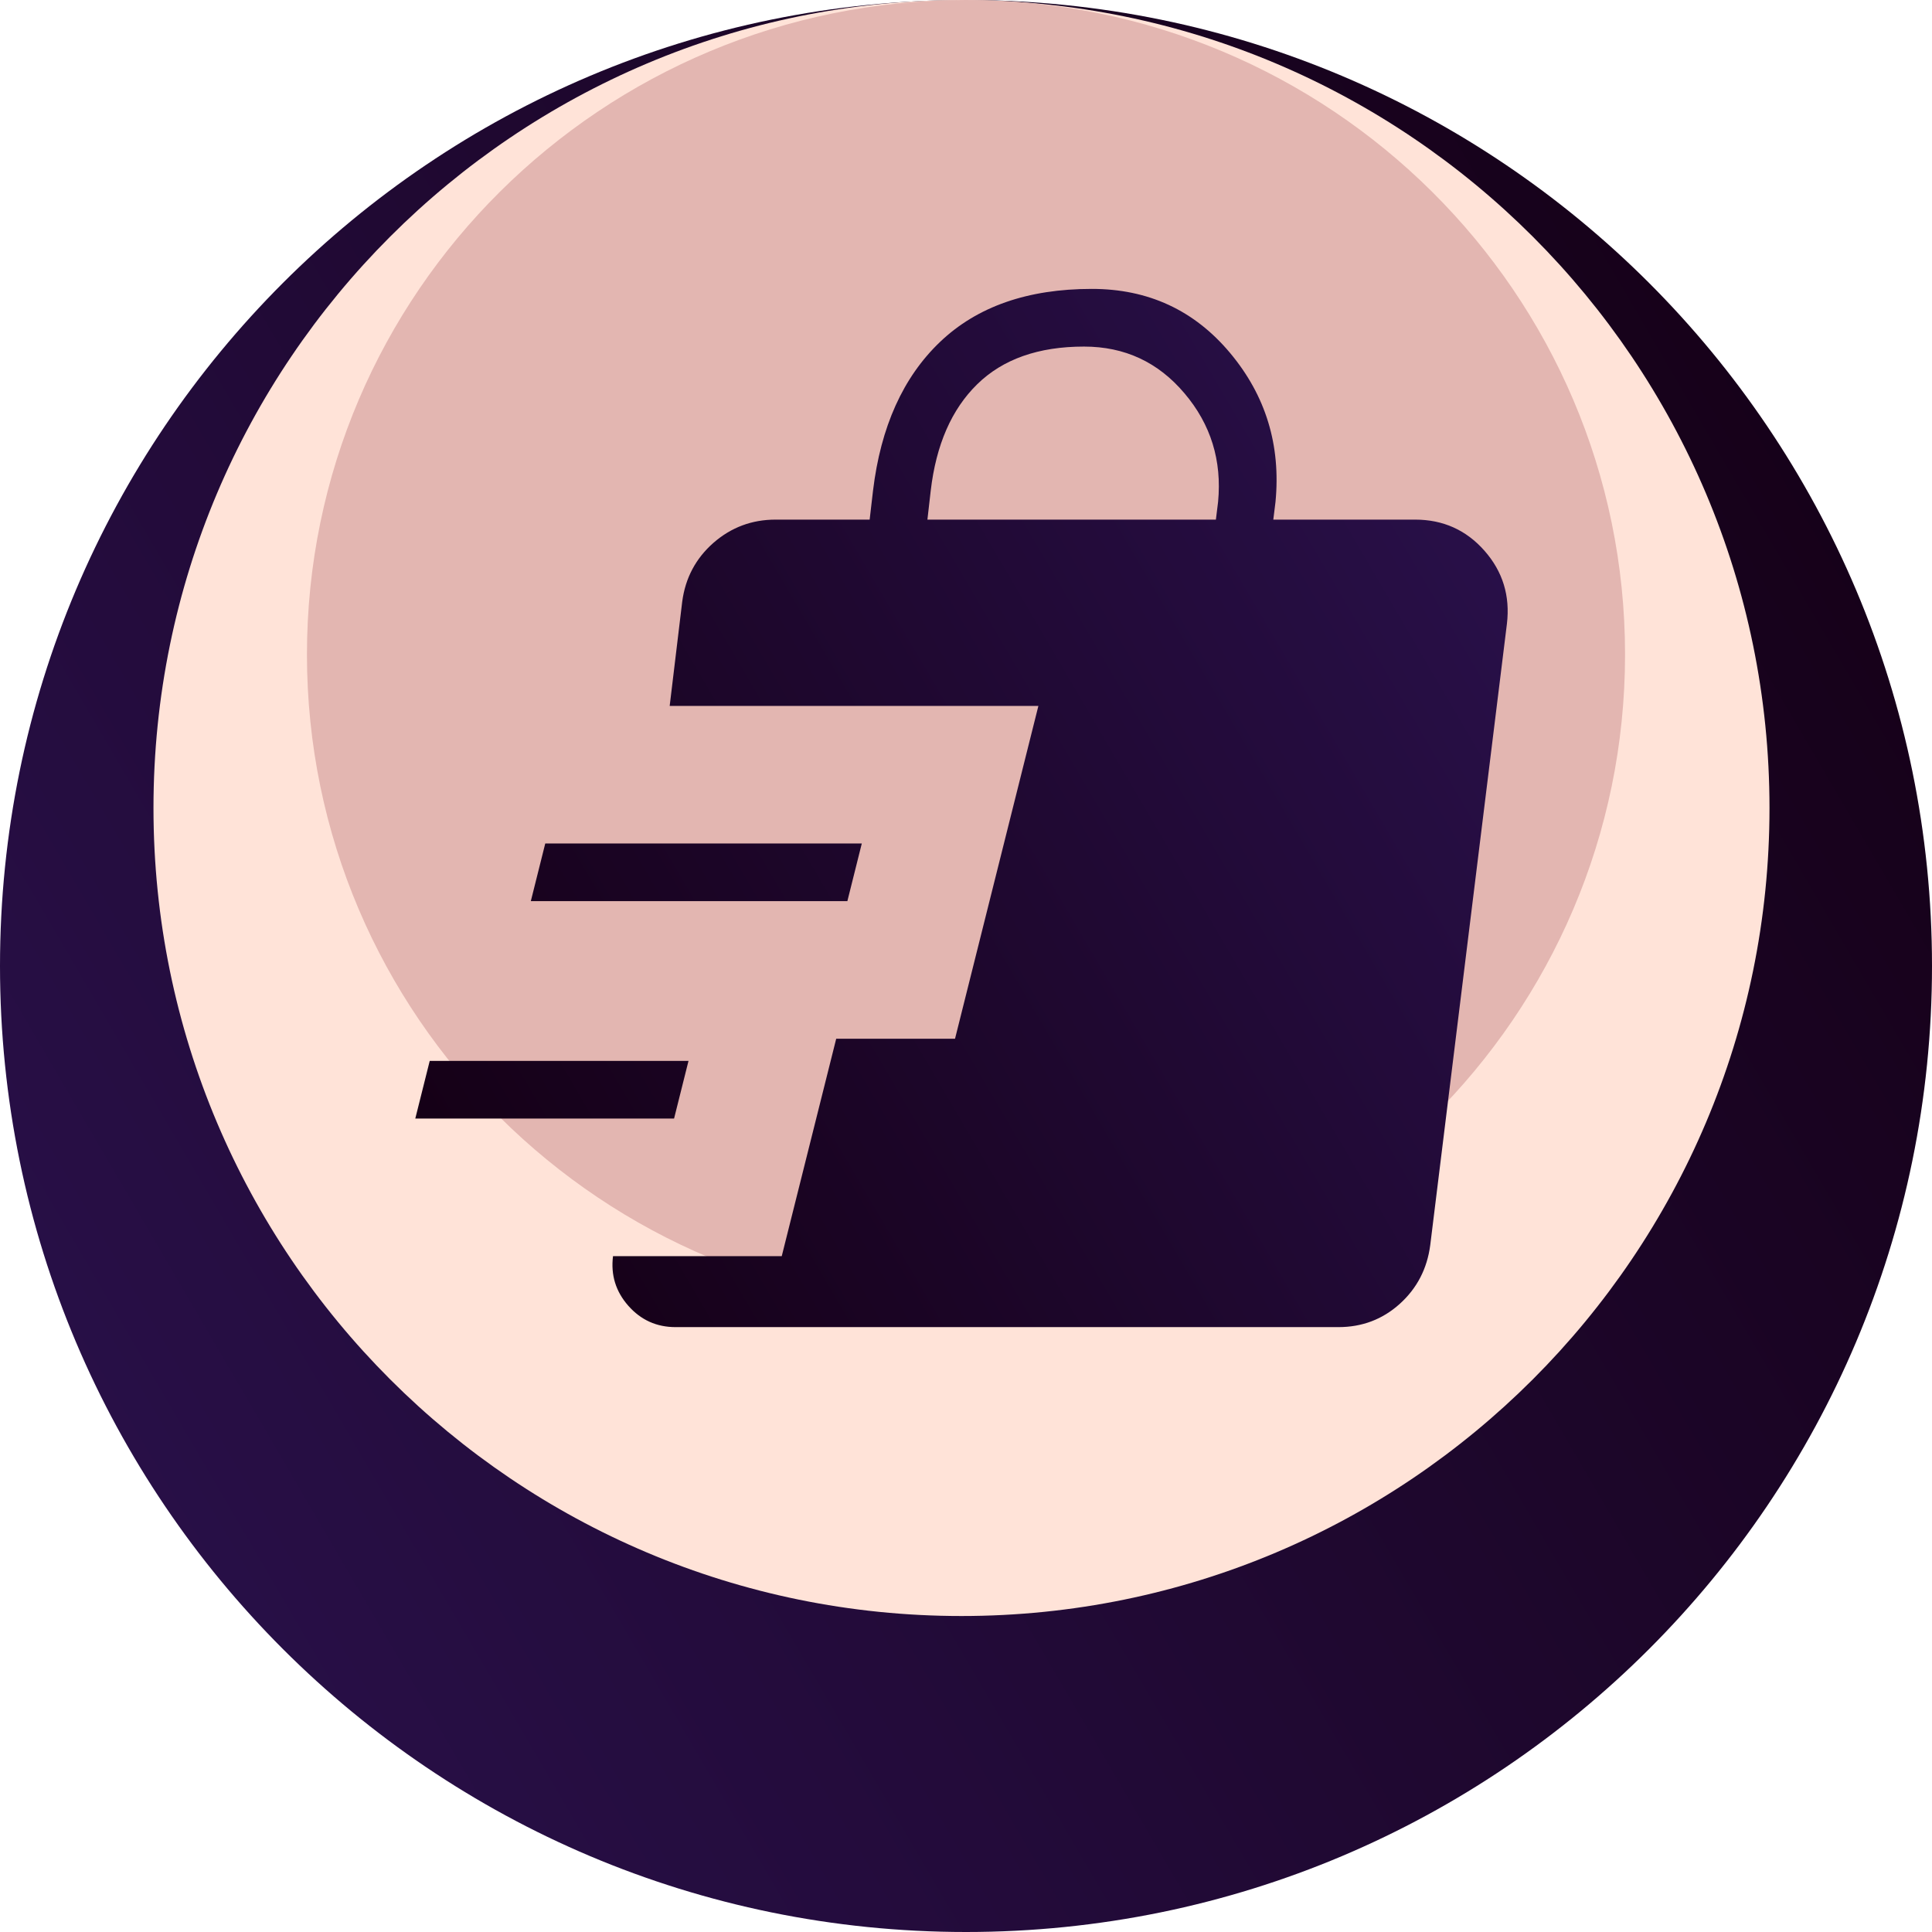
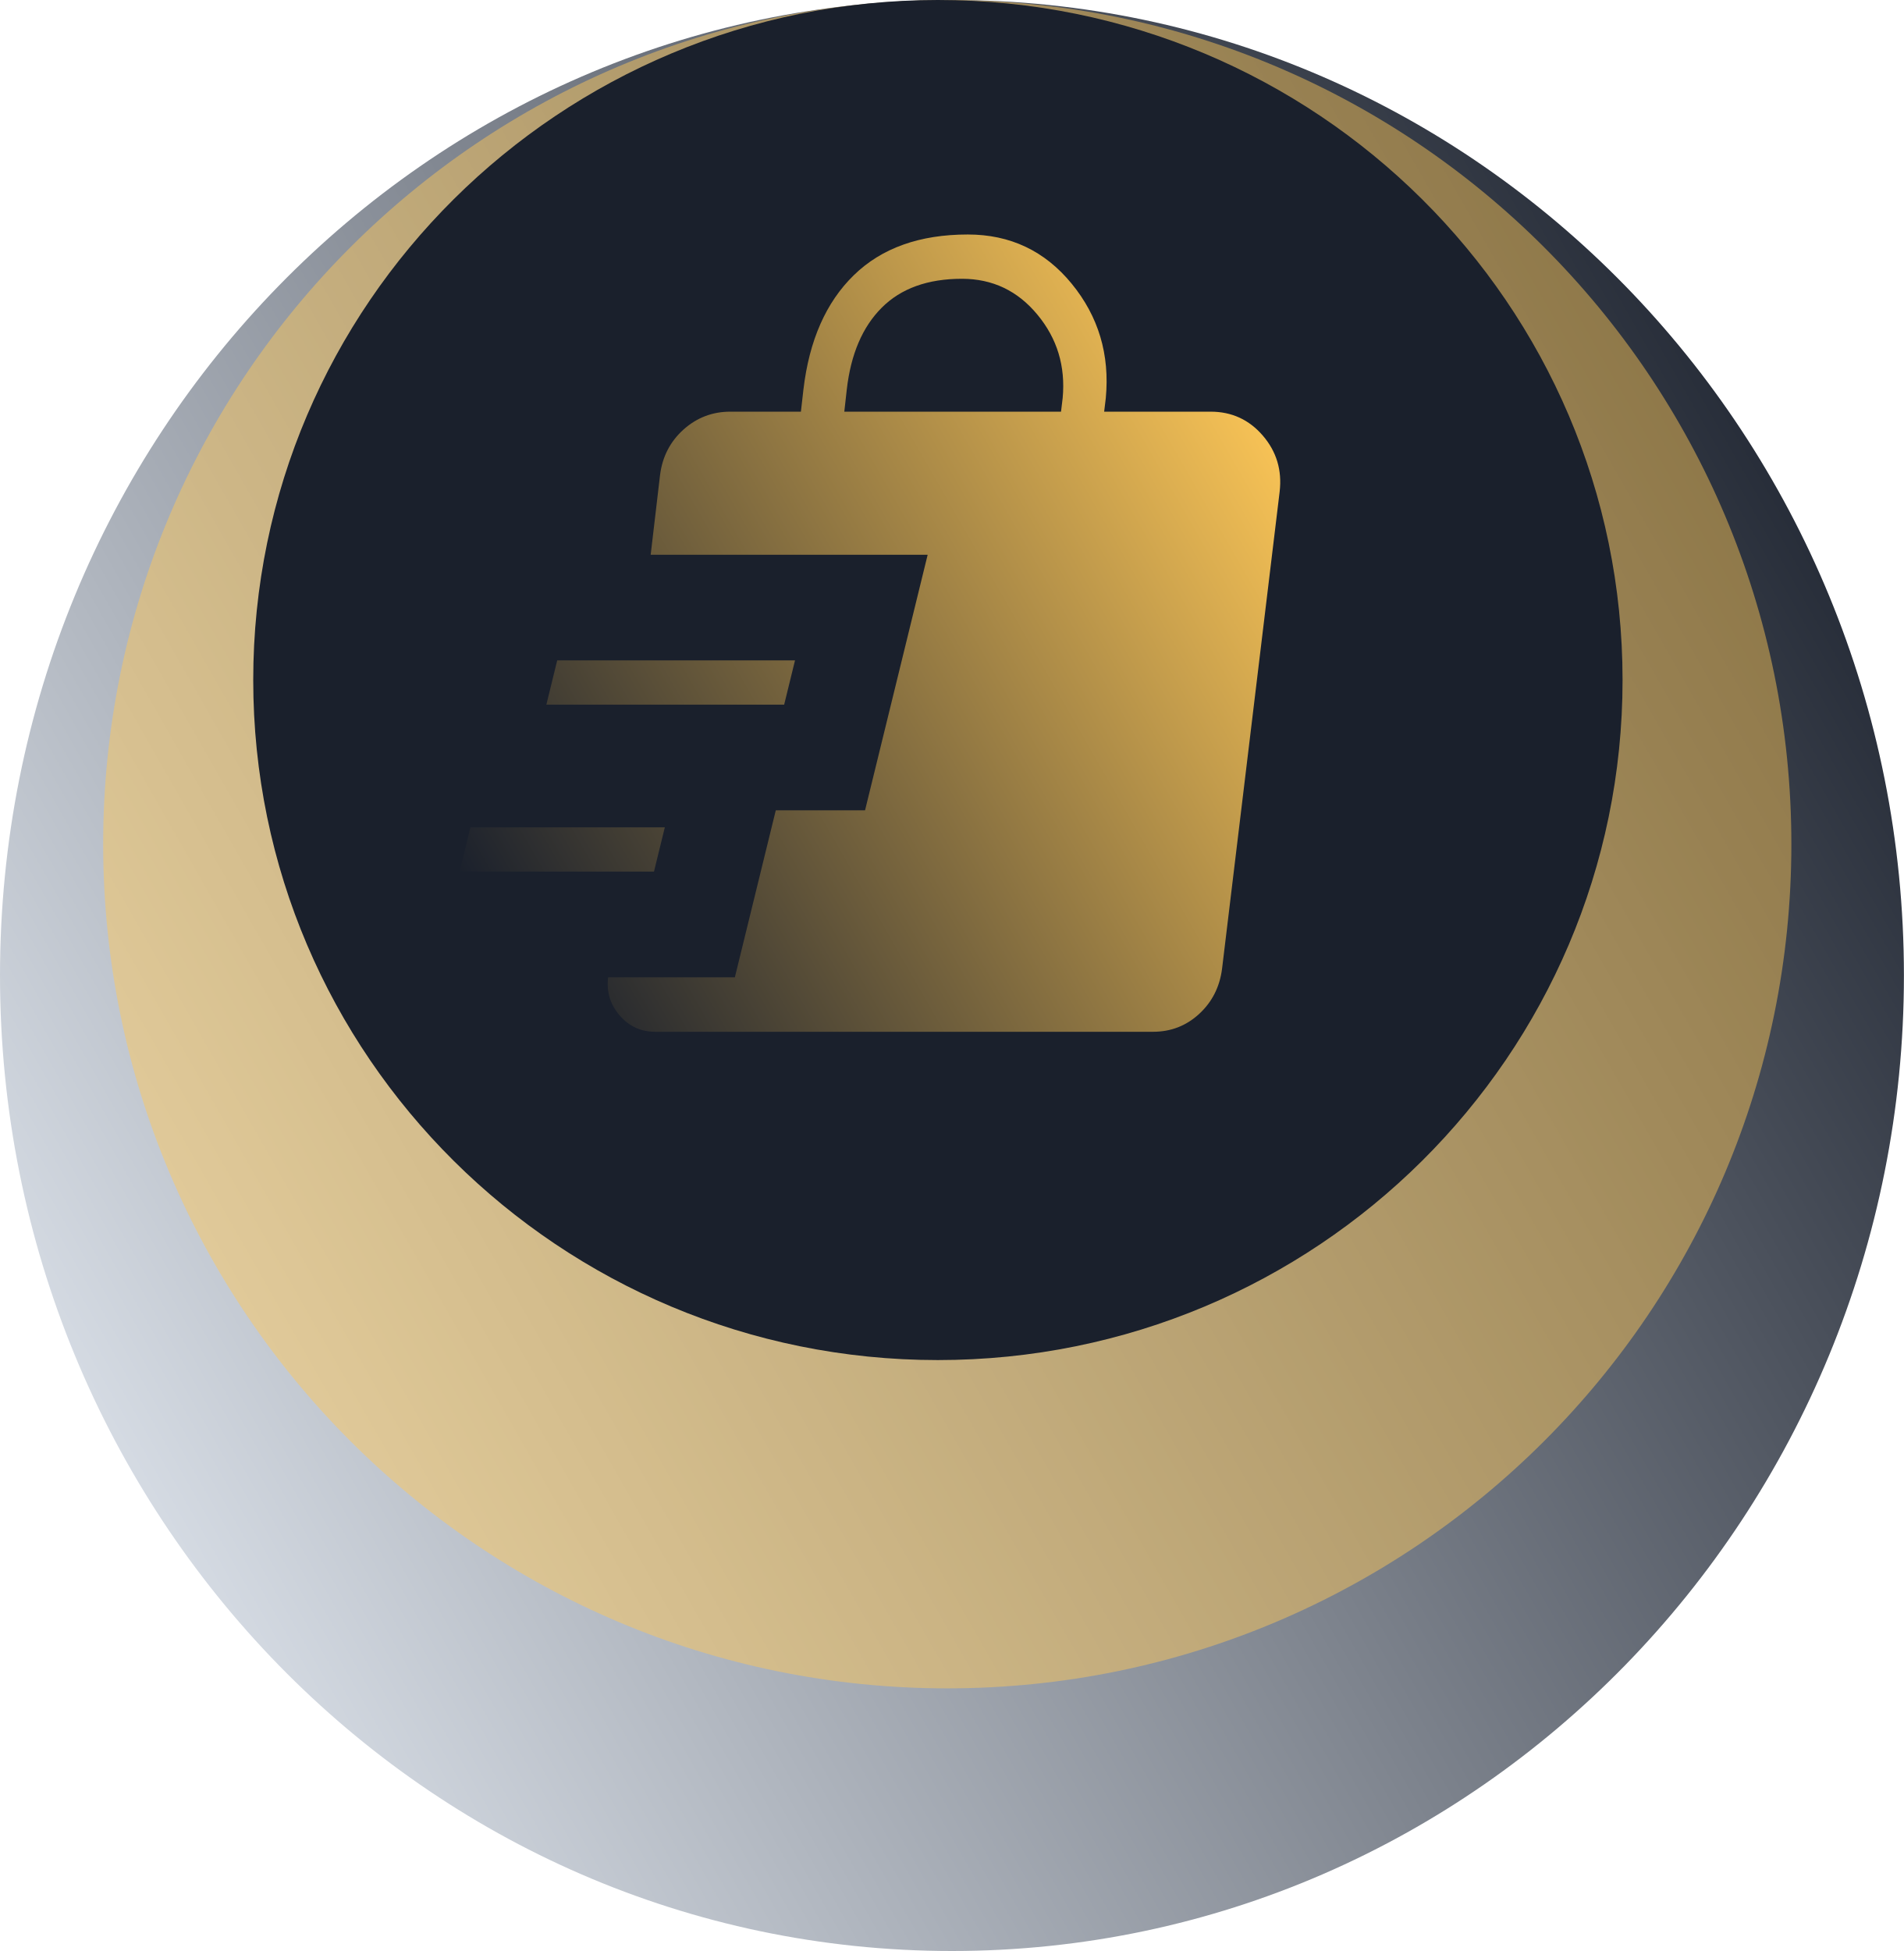
- <svg xmlns="http://www.w3.org/2000/svg" width="428" height="428" viewBox="0 0 428 428" fill="none">
-   <circle cx="214" cy="214" r="214" fill="url(#paint0_linear_1_18)" />
-   <circle cx="213" cy="179" r="179" fill="#FFE3D8" />
-   <ellipse cx="214" cy="145" rx="146" ry="145" fill="#E3B6B1" />
-   <path d="M149.661 294C145.464 294 141.974 292.424 139.193 289.272C136.412 286.12 135.282 282.457 135.802 278.283H173.181L185.248 230.111H211.57L230.035 156.383H148.356L151.132 133.294C151.823 128.055 154.127 123.711 158.043 120.261C161.975 116.828 166.569 115.111 171.824 115.111H192.657L193.399 108.722C195.105 94.547 200.062 83.55 208.269 75.73C216.476 67.91 227.677 64 241.872 64C254.37 64 264.577 68.728 272.494 78.183C280.411 87.639 283.768 98.636 282.565 111.176L282.079 115.111H313.481C319.683 115.111 324.81 117.411 328.863 122.011C332.915 126.611 334.57 132.012 333.828 138.213L316.847 275.817C316.164 281.056 313.912 285.401 310.09 288.851C306.277 292.284 301.747 294 296.5 294H149.661ZM92 247.796L95.199 235.018H152.527L149.328 247.796H92ZM117.593 199.636L120.792 186.858H190.917L187.718 199.636H117.593ZM205.453 115.111H269.359L269.845 111.176C270.715 102.018 268.233 94.002 262.398 87.128C256.571 80.228 249.153 76.778 240.145 76.778C230.053 76.778 222.166 79.559 216.484 85.122C210.802 90.684 207.369 98.551 206.183 108.722L205.453 115.111Z" fill="url(#paint1_linear_1_18)" />
+ <svg xmlns="http://www.w3.org/2000/svg" width="406" height="416" viewBox="0 0 406 416" fill="none">
+   <ellipse cx="203" cy="208" rx="203" ry="208" fill="url(#paint0_linear_11_2)" />
+   <circle cx="202" cy="180" r="180" fill="#FFC857" fill-opacity="0.47" />
+   <ellipse cx="200" cy="145" rx="146" ry="145" fill="#1A202C" />
+   <path d="M139.697 220C136.662 220 134.139 218.835 132.127 216.506C130.116 214.176 129.299 211.469 129.675 208.383H156.705L165.431 172.778H184.466L197.819 118.283H138.753L140.761 101.217C141.261 97.345 142.926 94.134 145.758 91.584C148.602 89.046 151.924 87.778 155.724 87.778H170.789L171.326 83.056C172.56 72.579 176.144 64.45 182.079 58.67C188.013 52.89 196.113 50 206.379 50C215.416 50 222.798 53.494 228.523 60.483C234.248 67.472 236.675 75.601 235.805 84.869L235.454 87.778H258.162C262.647 87.778 266.355 89.478 269.285 92.878C272.215 96.278 273.412 100.27 272.875 104.853L260.596 206.561C260.102 210.433 258.474 213.644 255.71 216.194C252.952 218.731 249.676 220 245.882 220H139.697ZM98 185.849L100.313 176.404H141.77L139.456 185.849H98ZM116.507 150.253L118.821 140.808H169.531L167.217 150.253H116.507ZM180.043 87.778H226.256L226.607 84.869C227.236 78.1 225.441 72.176 221.222 67.094C217.008 61.994 211.644 59.444 205.129 59.444C197.831 59.444 192.128 61.5 188.019 65.612C183.911 69.723 181.428 75.538 180.57 83.056L180.043 87.778Z" fill="url(#paint1_linear_11_2)" />
  <defs>
-     <linearGradient id="paint0_linear_1_18" x1="428" y1="88.982" x2="7.38306e-07" y2="339.018" gradientUnits="userSpaceOnUse">
-       <stop stop-color="#150016" />
-       <stop offset="1" stop-color="#29104A" />
+     <linearGradient id="paint0_linear_11_2" x1="406" y1="86.487" x2="-4.967" y2="320.801" gradientUnits="userSpaceOnUse">
+       <stop stop-color="#1A202C" />
+       <stop offset="1" stop-color="#E2E8F0" />
    </linearGradient>
-     <linearGradient id="paint1_linear_1_18" x1="92" y1="249.859" x2="334" y2="108.141" gradientUnits="userSpaceOnUse">
-       <stop stop-color="#150016" />
-       <stop offset="1" stop-color="#29104A" />
+     <linearGradient id="paint1_linear_11_2" x1="98" y1="187.374" x2="274.934" y2="86.001" gradientUnits="userSpaceOnUse">
+       <stop stop-color="#1A202C" />
+       <stop offset="1" stop-color="#FFC857" />
    </linearGradient>
  </defs>
</svg>
